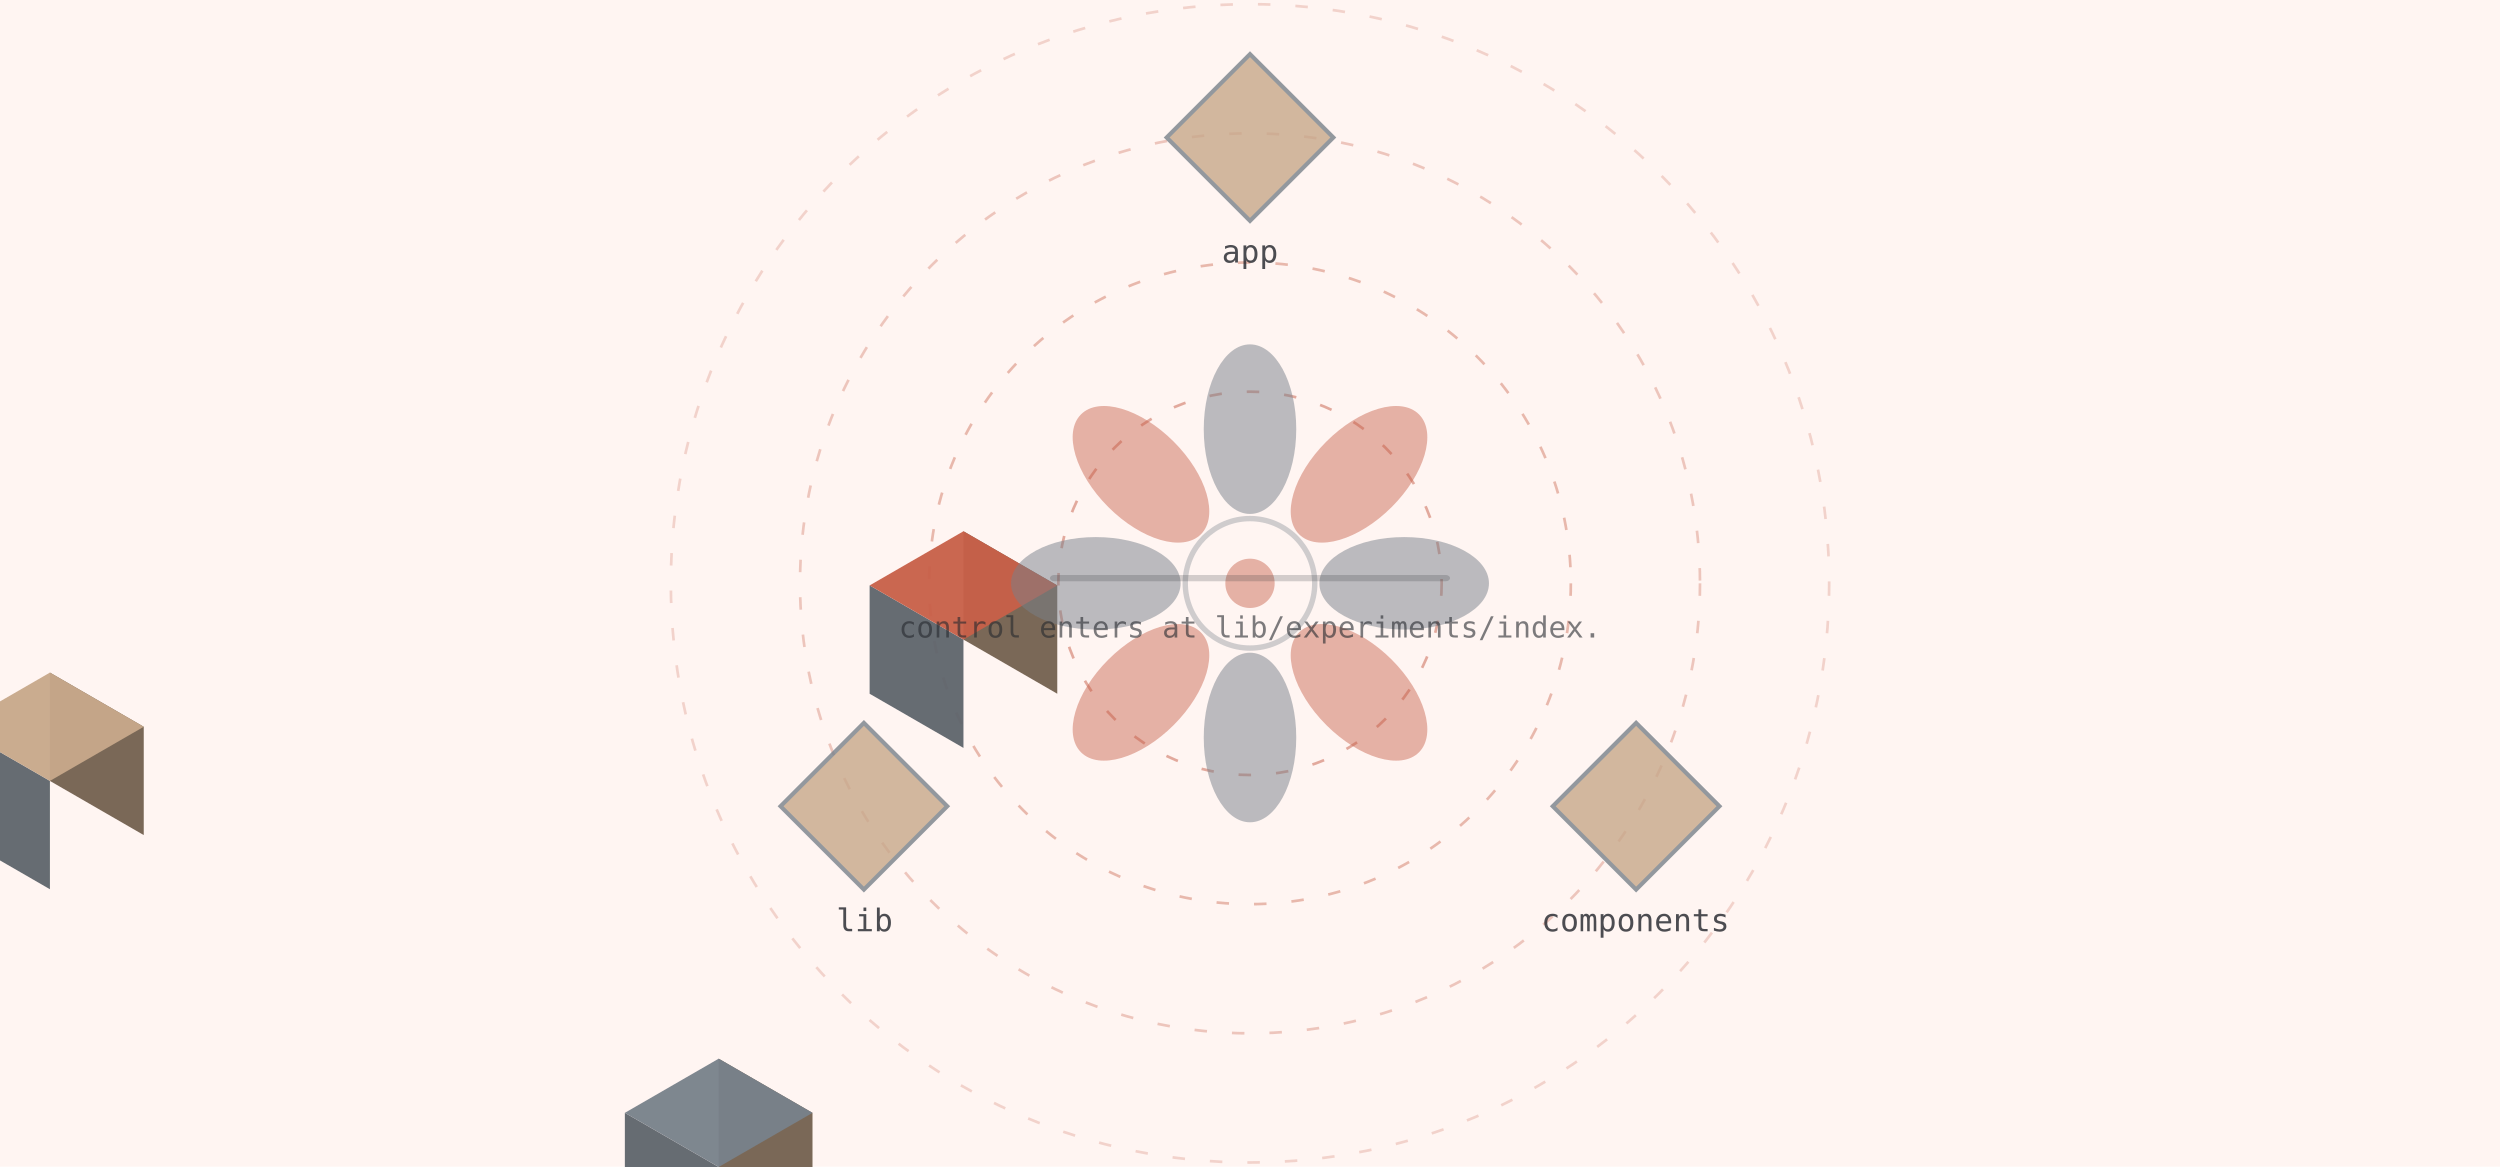
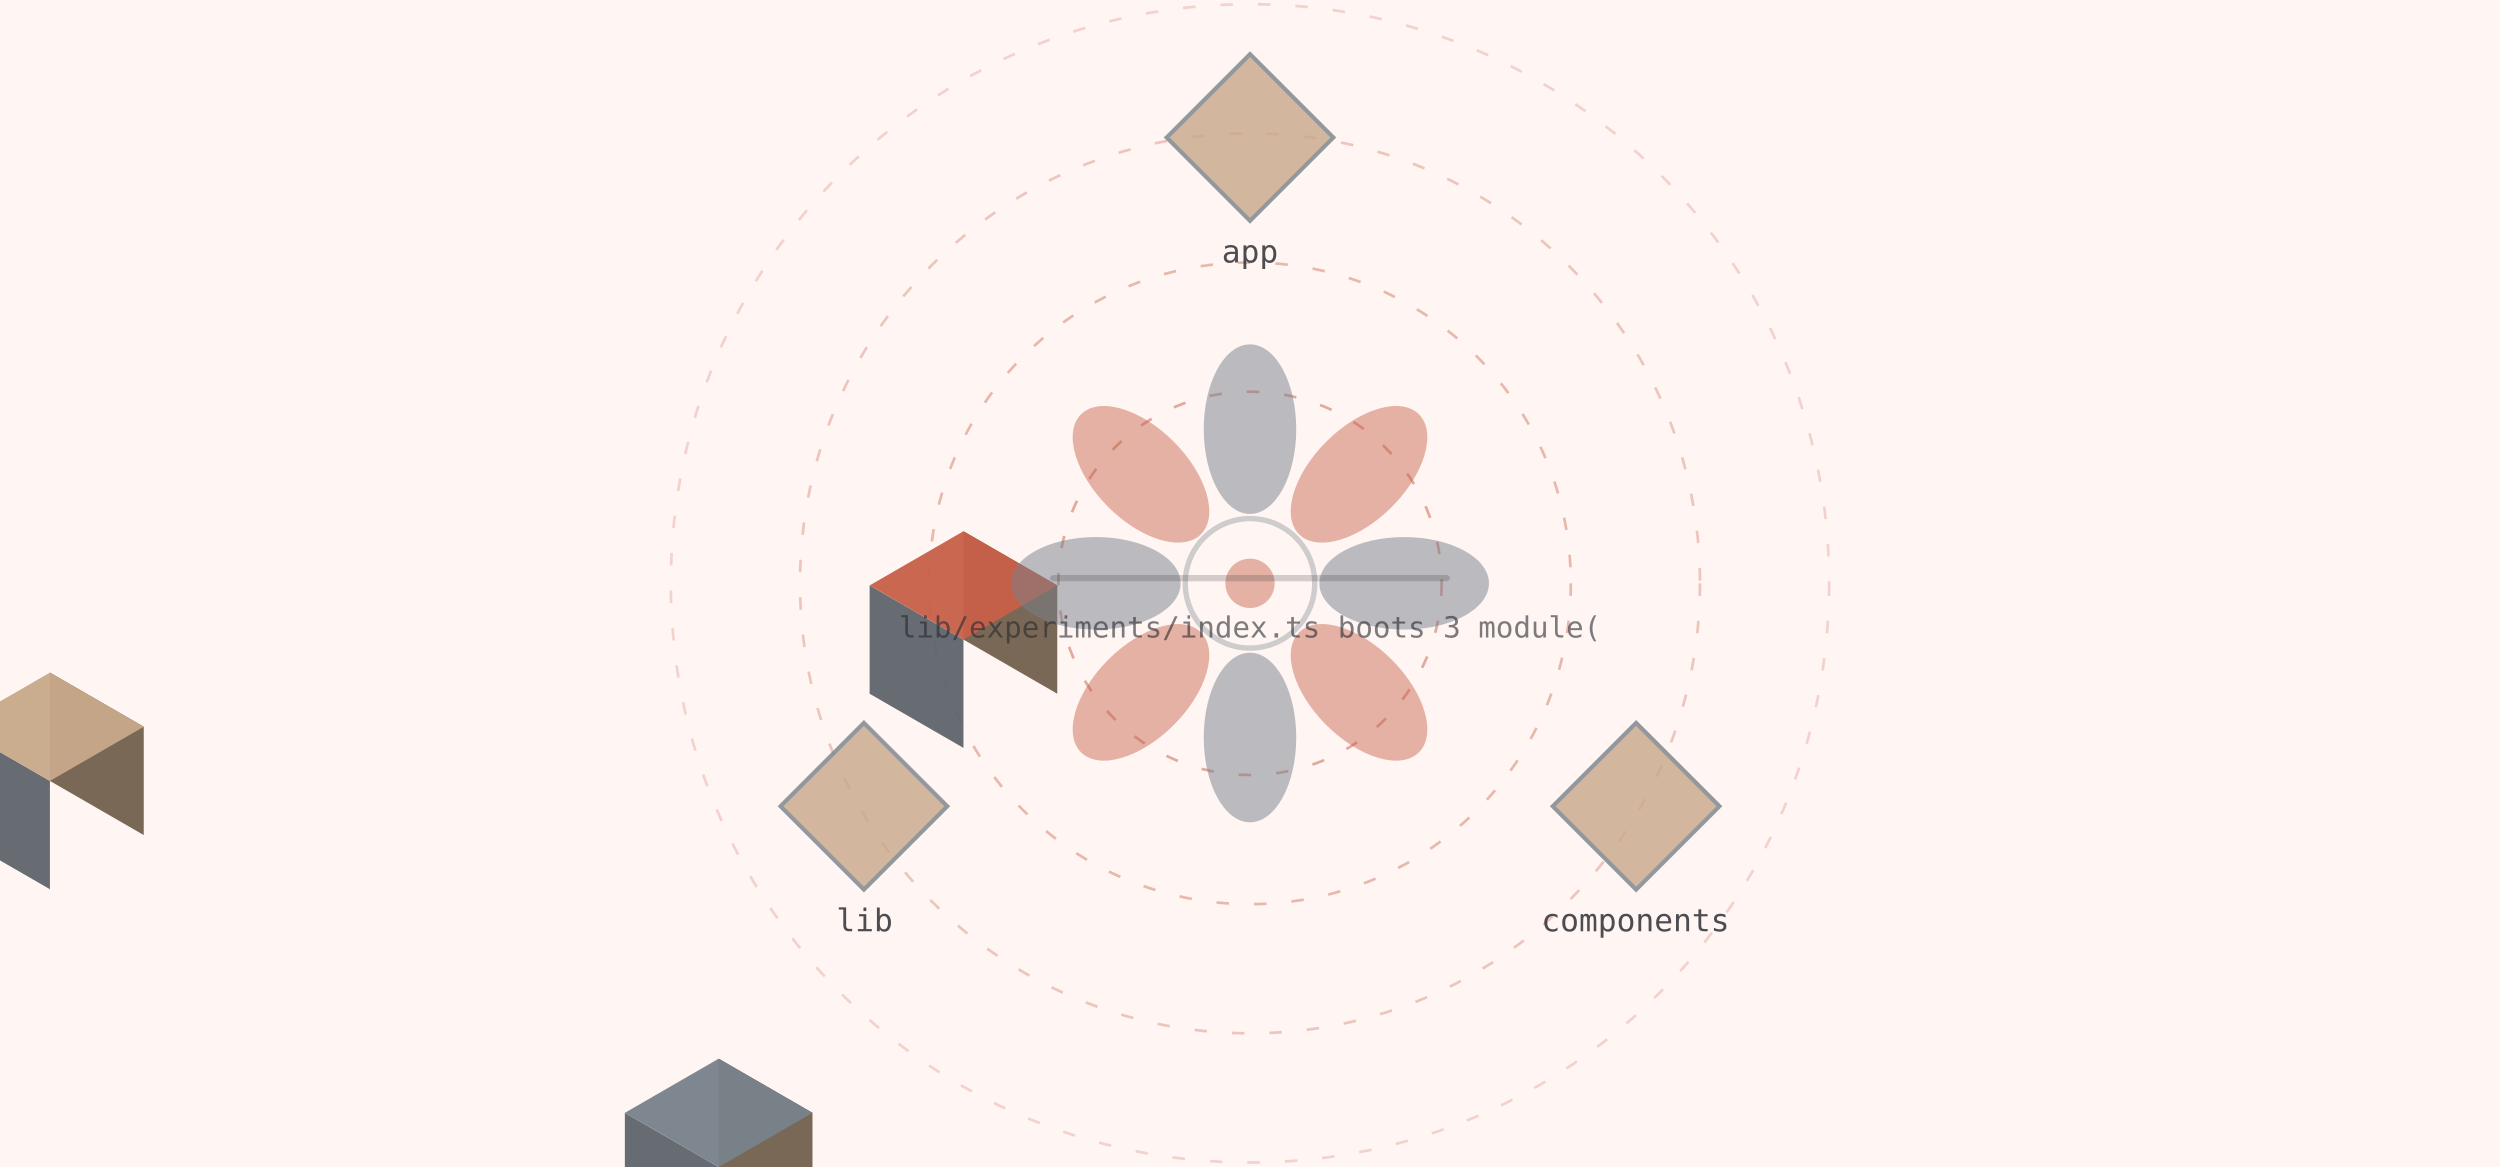
<svg xmlns="http://www.w3.org/2000/svg" viewBox="0 0 1200 560" width="1200" height="560" role="img" aria-label="Modex workflow">
  <rect width="1200" height="560" fill="#fff5f2" />
  <defs>
    <linearGradient id="gk" x1="0" y1="0" x2="1" y2="1">
      <stop offset="0%" stop-color="#c75f48" />
      <stop offset="100%" stop-color="#78818a" />
    </linearGradient>
  </defs>
  <circle cx="600.00" cy="280.00" r="92.00" fill="none" stroke="rgba(199,95,72,0.500)" stroke-width="1.30" opacity="1.00" stroke-dasharray="6 12" />
  <g>
    <circle cx="600.00" cy="280.00" r="92.00" fill="none" stroke="#c7a88a" stroke-width="2.60" opacity="0.00" />
    <animate attributeName="opacity" values="0;0.85;0" dur="19.9s" begin="0.0s" repeatCount="indefinite" />
  </g>
  <circle cx="600.00" cy="280.00" r="154.00" fill="none" stroke="rgba(199,95,72,0.410)" stroke-width="1.30" opacity="1.00" stroke-dasharray="6 12" />
  <g>
    <circle cx="600.00" cy="280.00" r="154.00" fill="none" stroke="#c7a88a" stroke-width="2.60" opacity="0.00" />
    <animate attributeName="opacity" values="0;0.85;0" dur="19.9s" begin="0.6s" repeatCount="indefinite" />
  </g>
  <circle cx="600.00" cy="280.00" r="216.00" fill="none" stroke="rgba(199,95,72,0.320)" stroke-width="1.30" opacity="1.00" stroke-dasharray="6 12" />
  <g>
    <circle cx="600.00" cy="280.00" r="216.00" fill="none" stroke="#c7a88a" stroke-width="2.60" opacity="0.00" />
    <animate attributeName="opacity" values="0;0.85;0" dur="19.9s" begin="1.2s" repeatCount="indefinite" />
  </g>
  <circle cx="600.00" cy="280.00" r="278.00" fill="none" stroke="rgba(199,95,72,0.230)" stroke-width="1.30" opacity="1.00" stroke-dasharray="6 12" />
  <g>
    <circle cx="600.00" cy="280.00" r="278.00" fill="none" stroke="#c7a88a" stroke-width="2.60" opacity="0.00" />
    <animate attributeName="opacity" values="0;0.85;0" dur="19.9s" begin="1.8s" repeatCount="indefinite" />
  </g>
  <polygon points="462.46,307.00 507.49,333.00 507.49,281.00 462.46,255.00" fill="#736150" opacity="0.95" />
  <polygon points="417.42,333.00 462.46,359.00 462.46,307.00 417.42,281.00" fill="#5e656c" opacity="0.95" />
  <polygon points="462.46,255.00 507.49,281.00 462.46,307.00 417.42,281.00" fill="#c75f48" opacity="0.95" />
  <text x="600" y="126" font-family="ui-monospace,Menlo,monospace" font-size="15" fill="rgba(37,40,46,0.820)" text-anchor="middle">app</text>
  <g>
    <polygon points="600.00,26.00 640.00,66.00 600.00,106.00 560.00,66.00" fill="#c7a88a" opacity="0.80" stroke="#78818a" stroke-width="2" />
    <animate attributeName="opacity" values="0.25;1.0;0.25" dur="19.9s" begin="0.0s" repeatCount="indefinite" />
  </g>
  <polygon points="344.96,560.16 390.00,586.16 390.00,534.16 344.96,508.16" fill="#736150" opacity="0.95" />
  <polygon points="299.93,586.16 344.96,612.16 344.96,560.16 299.93,534.16" fill="#5e656c" opacity="0.95" />
  <polygon points="344.96,508.16 390.00,534.16 344.96,560.16 299.93,534.16" fill="#78818a" opacity="0.95" />
  <text x="785" y="447" font-family="ui-monospace,Menlo,monospace" font-size="15" fill="rgba(37,40,46,0.820)" text-anchor="middle">components</text>
  <g>
    <polygon points="785.33,347.00 825.33,387.00 785.33,427.00 745.33,387.00" fill="#c7a88a" opacity="0.80" stroke="#78818a" stroke-width="2" />
    <animate attributeName="opacity" values="0.25;1.0;0.25" dur="19.9s" begin="6.633s" repeatCount="indefinite" />
  </g>
  <polygon points="23.96,374.84 69.00,400.84 69.00,348.84 23.96,322.84" fill="#736150" opacity="0.95" />
  <polygon points="-21.07,400.84 23.96,426.84 23.96,374.84 -21.07,348.84" fill="#5e656c" opacity="0.95" />
  <polygon points="23.96,322.84 69.00,348.84 23.96,374.84 -21.07,348.84" fill="#c7a88a" opacity="0.95" />
  <text x="415" y="447" font-family="ui-monospace,Menlo,monospace" font-size="15" fill="rgba(37,40,46,0.820)" text-anchor="middle">lib</text>
  <g>
    <polygon points="414.67,347.00 454.67,387.00 414.67,427.00 374.67,387.00" fill="#c7a88a" opacity="0.80" stroke="#78818a" stroke-width="2" />
    <animate attributeName="opacity" values="0.25;1.0;0.25" dur="19.9s" begin="13.267s" repeatCount="indefinite" />
  </g>
  <ellipse cx="600.00" cy="206.00" rx="22.20" ry="40.70" fill="rgba(120,129,138,0.500)" opacity="1.00" transform="rotate(0.0 600.00 206.00)" />
  <ellipse cx="652.33" cy="227.67" rx="22.20" ry="40.70" fill="rgba(199,95,72,0.450)" opacity="1.00" transform="rotate(45.0 652.33 227.67)" />
  <ellipse cx="674.00" cy="280.00" rx="22.20" ry="40.70" fill="rgba(120,129,138,0.500)" opacity="1.00" transform="rotate(90.0 674.00 280.00)" />
  <ellipse cx="652.33" cy="332.33" rx="22.20" ry="40.70" fill="rgba(199,95,72,0.450)" opacity="1.00" transform="rotate(135.0 652.33 332.33)" />
  <ellipse cx="600.00" cy="354.00" rx="22.20" ry="40.70" fill="rgba(120,129,138,0.500)" opacity="1.00" transform="rotate(180.0 600.00 354.00)" />
  <ellipse cx="547.67" cy="332.33" rx="22.20" ry="40.70" fill="rgba(199,95,72,0.450)" opacity="1.00" transform="rotate(225.0 547.67 332.33)" />
  <ellipse cx="526.00" cy="280.00" rx="22.20" ry="40.70" fill="rgba(120,129,138,0.500)" opacity="1.00" transform="rotate(270.0 526.00 280.00)" />
  <ellipse cx="547.67" cy="227.67" rx="22.20" ry="40.70" fill="rgba(199,95,72,0.450)" opacity="1.00" transform="rotate(315.0 547.67 227.67)" />
  <circle cx="600.00" cy="280.00" r="31.08" fill="none" stroke="rgba(120,129,138,0.500)" stroke-width="2.59" opacity="0.70" />
  <circle cx="600.00" cy="280.00" r="11.84" fill="rgba(199,95,72,0.450)" opacity="1.00" />
  <rect x="504.00" y="276.00" width="192.00" height="3.00" rx="2.00" fill="rgba(37,40,46,0.200)" opacity="1.00" />
-   <text x="600" y="306" font-family="ui-monospace,Menlo,monospace" font-size="14" fill="rgba(37,40,46,0.600)" text-anchor="middle">control enters at lib/experiments/index.</text>
+   <text x="600" y="306" font-family="ui-monospace,Menlo,monospace" font-size="14" fill="rgba(37,40,46,0.600)" text-anchor="middle">lib/experiments/index.ts boots 3 module(</text>
</svg>
